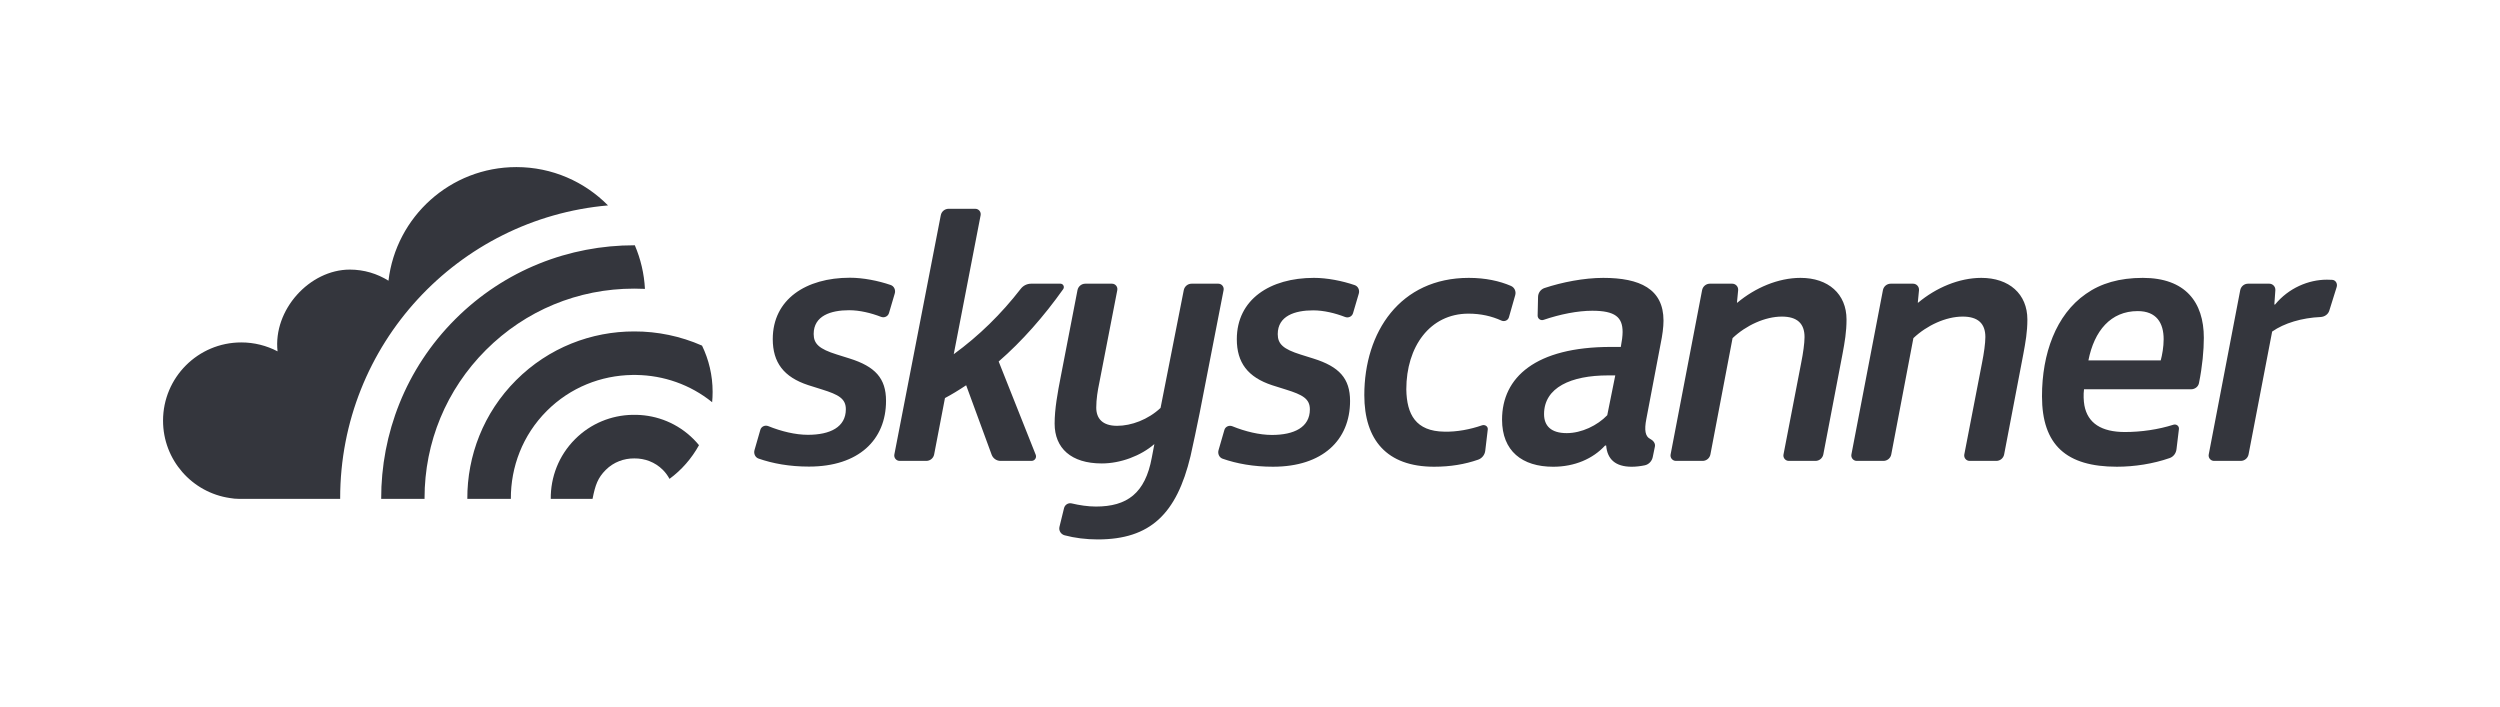
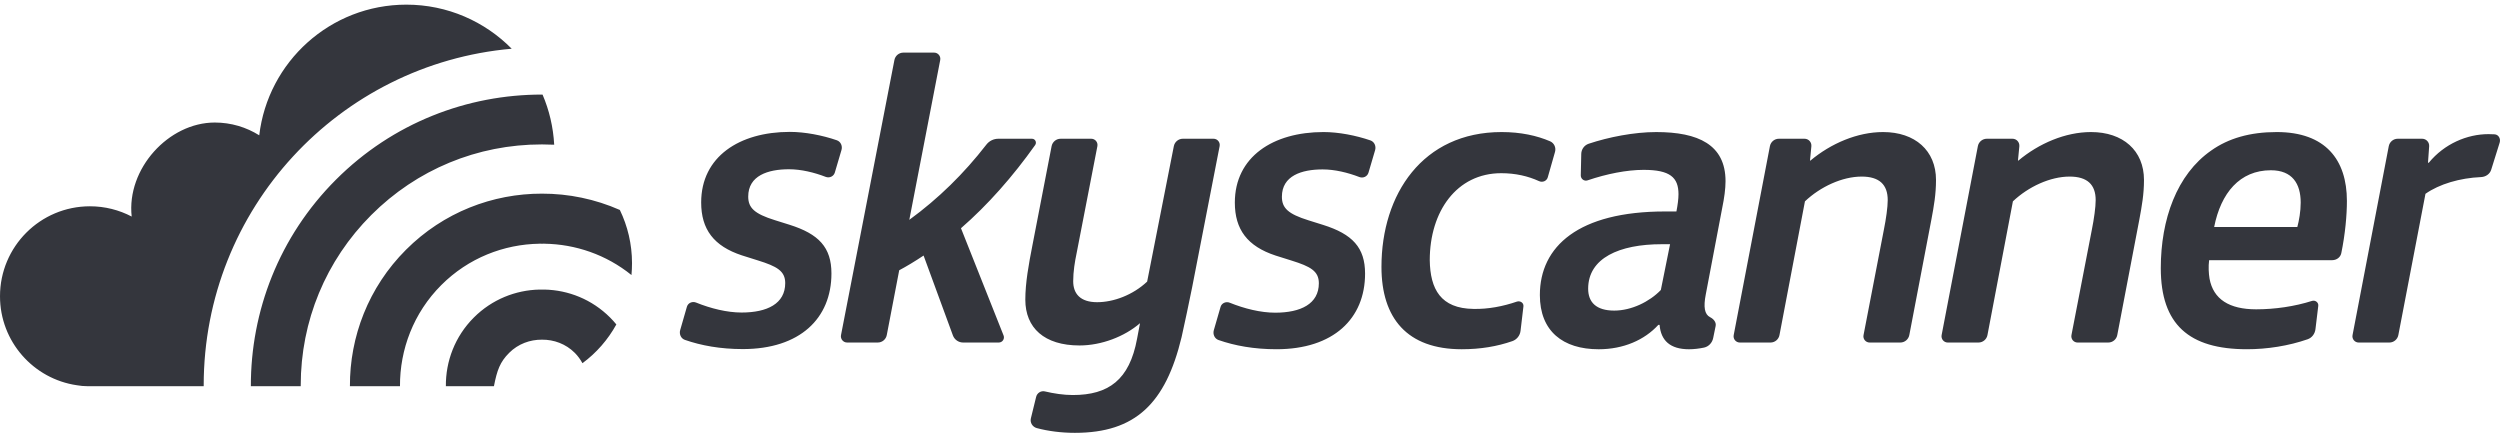
- <svg xmlns="http://www.w3.org/2000/svg" viewBox="0 0 368 104" enable-background="new 0 0 368 104">
+ <svg xmlns="http://www.w3.org/2000/svg" viewBox="0 0 320 56">
  <g fill="#34363D">
-     <path d="M130.858 46.085c-.145.492-.688.74-1.165.556-1.475-.569-3.144-.976-4.703-.976-2.687 0-5.218.809-5.218 3.497 0 1.452.809 2.205 3.391 3.013l1.882.59c3.765 1.181 5.379 2.904 5.379 6.237 0 5.752-4.035 9.68-11.345 9.68-2.874 0-5.331-.452-7.415-1.178-.507-.176-.75-.74-.6-1.256l.86-2.984c.144-.494.695-.729 1.173-.537 1.883.761 3.97 1.277 5.819 1.277 3.282 0 5.592-1.13 5.592-3.766 0-1.559-1.076-2.149-3.496-2.904l-2.044-.644c-3.605-1.183-5.218-3.335-5.218-6.776 0-5.862 4.896-9.032 11.349-9.032 1.94 0 4.159.434 6.008 1.069.511.173.757.74.601 1.255l-.85 2.879zM143.566 30.735c.501 0 .876.457.782.949l-3.957 20.455c3.73-2.72 6.988-5.917 9.864-9.627.366-.476.933-.753 1.533-.753h4.306c.414 0 .644.468.407.806-2.83 3.992-6.069 7.675-9.496 10.648l5.453 13.728c.17.434-.149.902-.612.902h-4.574c-.578 0-1.098-.365-1.3-.907l-3.753-10.226c-1.129.753-2.205 1.399-3.12 1.883l-1.593 8.3c-.106.548-.59.95-1.146.95h-3.931c-.5 0-.876-.458-.78-.95l6.836-35.21c.105-.551.588-.949 1.152-.949h3.929zM163.682 41.759c.504 0 .878.458.783.952l-2.665 13.731c-.215 1.021-.431 2.311-.431 3.55 0 1.612.915 2.689 3.066 2.689 2.098 0 4.569-.915 6.399-2.635l3.417-17.337c.109-.551.593-.95 1.152-.95h3.931c.5 0 .875.458.778.952l-3.523 18.087c-.431 2.096-.915 4.463-1.344 6.346-2.044 8.497-5.916 12.26-13.66 12.26-1.705 0-3.404-.213-4.88-.609-.542-.149-.886-.694-.753-1.245l.673-2.747c.12-.503.621-.822 1.124-.702 1.116.266 2.392.463 3.568.463 4.574 0 7.259-1.936 8.227-7.204l.379-1.992c-1.989 1.721-4.949 2.851-7.744 2.851-4.518 0-6.938-2.258-6.938-5.862 0-2.151.431-4.519.915-6.989l2.449-12.656c.109-.553.592-.952 1.151-.952h3.926zM199.165 46.105c-.146.492-.686.74-1.165.556-1.473-.569-3.145-.976-4.704-.976-2.686 0-5.213.809-5.213 3.497 0 1.452.803 2.205 3.385 3.013l1.883.59c3.763 1.181 5.378 2.904 5.378 6.237 0 5.752-4.034 9.68-11.345 9.68-2.869 0-5.331-.452-7.412-1.178-.508-.176-.751-.74-.604-1.256l.863-2.984c.142-.494.696-.729 1.174-.537 1.88.761 3.968 1.277 5.815 1.277 3.28 0 5.593-1.13 5.593-3.766 0-1.559-1.073-2.149-3.493-2.904l-2.048-.644c-3.601-1.183-5.213-3.335-5.213-6.776 0-5.862 4.893-9.032 11.348-9.032 1.941 0 4.157.434 6.008 1.069.505.173.752.74.598 1.255l-.848 2.879zM222.116 46.693c-.133.476-.667.7-1.119.492-1.415-.646-3.018-1.016-4.843-1.016-5.699 0-9.145 4.896-9.145 11.133.055 3.713 1.401 6.186 5.596 6.239 1.858.045 3.796-.33 5.549-.933.428-.146.897.154.846.603l-.37 3.133c-.069.607-.479 1.122-1.053 1.322-1.949.678-4.074 1.037-6.478 1.037-6.992 0-10.272-3.978-10.272-10.542 0-9.3 5.271-17.258 15.379-17.258 2.452 0 4.521.458 6.204 1.181.524.226.787.811.632 1.359l-.926 3.25zM226.401 43.696c.013-.585.387-1.106.941-1.295 2.575-.859 5.827-1.497 8.654-1.497 5.377 0 8.872 1.612 8.872 6.29 0 .968-.161 2.152-.428 3.441l-2.096 11.024c-.325 1.654-.164 2.58.551 2.942.439.221.806.643.707 1.125l-.316 1.548c-.122.598-.574 1.09-1.17 1.218-.609.127-1.287.213-1.925.213-2.423 0-3.603-1.13-3.763-3.12h-.162c-1.774 1.936-4.462 3.12-7.638 3.12-4.569 0-7.526-2.311-7.526-6.936 0-6.239 4.948-10.702 16.026-10.702h1.454c.158-.809.265-1.614.265-2.205 0-2.151-1.077-3.12-4.462-3.12-2.154 0-4.737.513-7.175 1.343-.433.152-.88-.183-.87-.641l.061-2.748zm10.295 11.563c-5.431 0-9.412 1.774-9.412 5.699 0 1.723 1.024 2.798 3.336 2.798 2.203 0 4.517-1.13 5.967-2.636l1.181-5.862h-1.072zM254.98 41.759c.52 0 .926.447.875.966l-.176 1.832h.052c2.635-2.205 6.025-3.654 9.304-3.654 4.088 0 6.774 2.364 6.774 6.13 0 1.827-.266 3.332-.588 5.053l-2.83 14.808c-.109.548-.591.95-1.149.95h-3.931c-.5 0-.88-.458-.779-.95l2.609-13.518c.271-1.343.487-2.851.487-3.763 0-1.989-1.077-3.011-3.336-3.011-2.472 0-5.27 1.287-7.259 3.17l-3.261 17.122c-.104.548-.588.95-1.145.95h-3.929c-.505 0-.883-.458-.785-.95l4.635-24.183c.106-.553.588-.952 1.146-.952h3.286zM281.601 41.759c.52 0 .92.447.875.966l-.178 1.832h.053c2.636-2.205 6.022-3.654 9.301-3.654 4.089 0 6.778 2.364 6.778 6.13 0 1.827-.271 3.332-.591 5.053l-2.83 14.808c-.106.548-.59.95-1.149.95h-3.931c-.503 0-.876-.458-.784-.95l2.617-13.518c.269-1.343.484-2.851.484-3.763 0-1.989-1.077-3.011-3.336-3.011-2.472 0-5.267 1.287-7.259 3.17l-3.258 17.122c-.104.548-.591.95-1.149.95h-3.931c-.502 0-.88-.458-.786-.95l4.639-24.183c.104-.553.588-.952 1.149-.952h3.286zM306.768 57.301c-.109.809-.056 1.721.053 2.367.484 2.635 2.526 3.925 5.968 3.925 2.402 0 4.923-.37 7.138-1.074.427-.136.867.191.811.636l-.359 2.976c-.069.582-.439 1.098-.995 1.292-2.436.851-5.191 1.279-7.779 1.279-7.42 0-11.024-3.173-11.024-10.377 0-6.24 2.042-11.992 6.454-15.058 2.205-1.561 4.947-2.364 8.388-2.364 6.239 0 8.981 3.545 8.981 8.819 0 1.816-.216 4.234-.718 6.681-.11.54-.612.899-1.162.899h-15.756zm11.29-4.247c.22-.809.431-1.989.431-3.12 0-2.42-1.074-4.141-3.816-4.141-3.979 0-6.401 2.904-7.26 7.26h10.645zM334.036 41.759c.52 0 .933.444.896.966l-.149 2.101h.106c1.992-2.42 4.897-3.657 7.638-3.657.303 0 .561.008.782.024.513.032.803.572.649 1.061l-1.088 3.479c-.173.556-.713.909-1.293.933-2.718.117-5.343.894-7.117 2.141l-3.473 18.087c-.108.548-.589.95-1.149.95h-3.93c-.5 0-.88-.458-.783-.95l4.637-24.183c.109-.553.588-.952 1.146-.952h3.128z" />
+     <path d="M106.858 22.085c-.145.492-.688.74-1.165.556-1.475-.569-3.144-.976-4.703-.976-2.687 0-5.218.809-5.218 3.497 0 1.452.809 2.205 3.391 3.013l1.882.59c3.765 1.181 5.379 2.904 5.379 6.237 0 5.752-4.035 9.68-11.345 9.68-2.874 0-5.331-.452-7.415-1.178-.507-.176-.75-.74-.6-1.256l.86-2.984c.144-.494.695-.729 1.173-.537 1.883.761 3.97 1.277 5.819 1.277 3.282 0 5.592-1.13 5.592-3.766 0-1.559-1.076-2.149-3.496-2.904l-2.044-.644c-3.605-1.183-5.218-3.335-5.218-6.776 0-5.862 4.896-9.032 11.349-9.032 1.94 0 4.159.434 6.008 1.069.511.173.757.74.601 1.255l-.85 2.879zm12.708-15.35c.501 0 .876.457.782.949l-3.957 20.455c3.73-2.72 6.988-5.917 9.864-9.627.366-.476.933-.753 1.533-.753h4.306c.414 0 .644.468.407.806-2.83 3.992-6.069 7.675-9.496 10.648l5.453 13.728c.17.434-.149.902-.612.902h-4.574c-.578 0-1.098-.365-1.3-.907l-3.753-10.226c-1.129.753-2.205 1.399-3.12 1.883l-1.593 8.3c-.106.548-.59.95-1.146.95h-3.931c-.5 0-.876-.458-.78-.95l6.836-35.21c.105-.551.588-.949 1.152-.949h3.929v.001zm20.116 11.024c.504 0 .878.458.783.952l-2.665 13.731c-.215 1.021-.431 2.311-.431 3.55 0 1.612.915 2.689 3.066 2.689 2.098 0 4.569-.915 6.399-2.635l3.417-17.337c.109-.551.593-.95 1.152-.95h3.931c.5 0 .875.458.778.952l-3.523 18.087c-.431 2.096-.915 4.463-1.344 6.346-2.044 8.497-5.916 12.26-13.66 12.26-1.705 0-3.404-.213-4.88-.609-.542-.149-.886-.694-.753-1.245l.673-2.747c.12-.503.621-.822 1.124-.702 1.116.266 2.392.463 3.568.463 4.574 0 7.259-1.936 8.227-7.204l.379-1.992c-1.989 1.721-4.949 2.851-7.744 2.851-4.518 0-6.938-2.258-6.938-5.862 0-2.151.431-4.519.915-6.989l2.449-12.656c.109-.553.592-.952 1.151-.952h3.926v-.001zm35.483 4.346c-.146.492-.686.74-1.165.556-1.473-.569-3.145-.976-4.704-.976-2.686 0-5.213.809-5.213 3.497 0 1.452.803 2.205 3.385 3.013l1.883.59c3.763 1.181 5.378 2.904 5.378 6.237 0 5.752-4.034 9.68-11.345 9.68-2.869 0-5.331-.452-7.412-1.178-.508-.176-.751-.74-.604-1.256l.863-2.984c.142-.494.696-.729 1.174-.537 1.88.761 3.968 1.277 5.815 1.277 3.28 0 5.593-1.13 5.593-3.766 0-1.559-1.073-2.149-3.493-2.904l-2.048-.644c-3.601-1.183-5.213-3.335-5.213-6.776 0-5.862 4.893-9.032 11.348-9.032 1.941 0 4.157.434 6.008 1.069.505.173.752.74.598 1.255l-.848 2.879zm22.951.588c-.133.476-.667.7-1.119.492-1.415-.646-3.018-1.016-4.843-1.016-5.699 0-9.145 4.896-9.145 11.133.055 3.713 1.401 6.186 5.596 6.239 1.858.045 3.796-.33 5.549-.933.428-.146.897.154.846.603l-.37 3.133c-.069.607-.479 1.122-1.053 1.322-1.949.678-4.074 1.037-6.478 1.037-6.992 0-10.272-3.978-10.272-10.542 0-9.3 5.271-17.258 15.379-17.258 2.452 0 4.521.458 6.204 1.181.524.226.787.811.632 1.359l-.926 3.25zm4.285-2.997c.013-.585.387-1.106.941-1.295 2.575-.859 5.827-1.497 8.654-1.497 5.377 0 8.872 1.612 8.872 6.29 0 .968-.161 2.152-.428 3.441l-2.096 11.024c-.325 1.654-.164 2.58.551 2.942.439.221.806.643.707 1.125l-.316 1.548c-.122.598-.574 1.09-1.17 1.218-.609.127-1.287.213-1.925.213-2.423 0-3.603-1.13-3.763-3.12h-.162c-1.774 1.936-4.462 3.12-7.638 3.12-4.569 0-7.526-2.311-7.526-6.936 0-6.239 4.948-10.702 16.026-10.702h1.454c.158-.809.265-1.614.265-2.205 0-2.151-1.077-3.12-4.462-3.12-2.154 0-4.737.513-7.175 1.343-.433.152-.88-.183-.87-.641l.061-2.748zm10.295 11.563c-5.431 0-9.412 1.774-9.412 5.699 0 1.723 1.024 2.798 3.336 2.798 2.203 0 4.517-1.13 5.967-2.636l1.181-5.862h-1.072v.001zm18.284-13.5c.52 0 .926.447.875.966l-.176 1.832h.052c2.635-2.205 6.025-3.654 9.304-3.654 4.088 0 6.774 2.364 6.774 6.13 0 1.827-.266 3.332-.588 5.053l-2.83 14.808c-.109.548-.591.95-1.149.95h-3.931c-.5 0-.88-.458-.779-.95l2.609-13.518c.271-1.343.487-2.851.487-3.763 0-1.989-1.077-3.011-3.336-3.011-2.472 0-5.27 1.287-7.259 3.17l-3.261 17.122c-.104.548-.588.95-1.145.95h-3.929c-.505 0-.883-.458-.785-.95l4.635-24.183c.106-.553.588-.952 1.146-.952h3.286zm26.621 0c.52 0 .92.447.875.966l-.178 1.832h.053c2.636-2.205 6.022-3.654 9.301-3.654 4.089 0 6.778 2.364 6.778 6.13 0 1.827-.271 3.332-.591 5.053l-2.83 14.808c-.106.548-.59.95-1.149.95h-3.931c-.503 0-.876-.458-.784-.95l2.617-13.518c.269-1.343.484-2.851.484-3.763 0-1.989-1.077-3.011-3.336-3.011-2.472 0-5.267 1.287-7.259 3.17l-3.258 17.122c-.104.548-.591.95-1.149.95h-3.931c-.502 0-.88-.458-.786-.95l4.639-24.183c.104-.553.588-.952 1.149-.952h3.286zm25.167 15.542c-.109.809-.056 1.721.053 2.367.484 2.635 2.526 3.925 5.968 3.925 2.402 0 4.923-.37 7.138-1.074.427-.136.867.191.811.636l-.359 2.976c-.069.582-.439 1.098-.995 1.292-2.436.851-5.191 1.279-7.779 1.279-7.42 0-11.024-3.173-11.024-10.377 0-6.24 2.042-11.992 6.454-15.058 2.205-1.561 4.947-2.364 8.388-2.364 6.239 0 8.981 3.545 8.981 8.819 0 1.816-.216 4.234-.718 6.681-.11.54-.612.899-1.162.899h-15.756v-.001zm11.29-4.247c.22-.809.431-1.989.431-3.12 0-2.42-1.074-4.141-3.816-4.141-3.979 0-6.401 2.904-7.26 7.26h10.645v.001zm15.978-11.295c.52 0 .933.444.896.966l-.149 2.101h.106c1.992-2.42 4.897-3.657 7.638-3.657.303 0 .561.008.782.024.513.032.803.572.649 1.061l-1.088 3.479c-.173.556-.713.909-1.293.933-2.718.117-5.343.894-7.117 2.141l-3.473 18.087c-.108.548-.589.95-1.149.95h-3.93c-.5 0-.88-.458-.783-.95l4.637-24.183c.109-.553.588-.952 1.146-.952h3.128zM43.005 22.995c7.277-7.279 16.823-10.898 26.367-10.889l.075.002c.849 1.987 1.368 4.148 1.49 6.415-.506-.025-1.014-.037-1.524-.037l-.041.002-.04-.002c-8.238 0-15.981 3.21-21.805 9.032-5.824 5.825-9.034 13.569-9.034 21.806l.004.109h-6.387c-.025-9.565 3.595-19.14 10.895-26.438zm37.823 12.211c.046-.501.07-1.008.07-1.521 0-2.442-.561-4.75-1.557-6.81-3.165-1.395-6.566-2.095-9.969-2.088-6.3-.012-12.599 2.374-17.403 7.179-4.819 4.818-7.209 11.148-7.179 17.467h6.408c-.026-4.688 1.725-9.382 5.292-12.948 3.469-3.469 8.005-5.221 12.559-5.289v-.004l.323.003.323-.003v.004c3.954.059 7.892 1.39 11.133 4.01zm-63.972-7.486l-.004-.026.004.026zm61.24 12.927c-2.329-2.329-5.353-3.517-8.401-3.582v.002l-.323-.002-.323.002v-.002c-3.046.066-6.072 1.253-8.4 3.582-2.423 2.425-3.609 5.608-3.578 8.787h6.152c.403-2.055.775-3.094 1.947-4.267 1.159-1.158 2.683-1.701 4.202-1.689 1.518-.013 3.046.53 4.202 1.689.401.402.721.85.978 1.323 1.782-1.31 3.259-3.003 4.341-4.961-.248-.303-.514-.598-.797-.882zm-52.023 8.677c0-22.599 17.33-41.146 39.425-43.087-3.437-3.481-8.207-5.642-13.485-5.642-9.716 0-17.722 7.309-18.829 16.725-1.649-1.034-3.599-1.636-5.69-1.636-5.921 0-11.314 5.926-10.638 12.035-1.597-.838-3.415-1.314-5.344-1.314-6.358 0-11.512 5.155-11.512 11.514 0 5.794 4.278 10.587 9.848 11.393.437.078.885.121 1.344.121h14.882l-.001-.109zm-9.234-21.752l.013.121-.013-.121z" />
  </g>
-   <path d="M67.005 46.995c7.277-7.279 16.823-10.898 26.367-10.889l.075.002c.849 1.987 1.368 4.148 1.49 6.415-.506-.025-1.014-.037-1.524-.037l-.041.002-.04-.002c-8.238 0-15.981 3.21-21.805 9.032-5.824 5.825-9.034 13.569-9.034 21.806l.004.109h-6.387c-.025-9.565 3.595-19.14 10.895-26.438zm37.823 12.211c.046-.501.07-1.008.07-1.521 0-2.442-.561-4.75-1.557-6.81-3.165-1.395-6.566-2.095-9.969-2.088-6.3-.012-12.599 2.374-17.403 7.179-4.819 4.818-7.209 11.148-7.179 17.467h6.408c-.026-4.688 1.725-9.382 5.292-12.948 3.469-3.469 8.005-5.221 12.559-5.289v-.004l.323.003.323-.003v.004c3.954.059 7.892 1.39 11.133 4.01zm-63.972-7.486l-.004-.026.004.026zm61.24 12.927c-2.329-2.329-5.353-3.517-8.401-3.582v.002l-.323-.002-.323.002v-.002c-3.046.066-6.072 1.253-8.4 3.582-2.423 2.425-3.609 5.608-3.578 8.787h6.152c.403-2.055.775-3.094 1.947-4.267 1.159-1.158 2.683-1.701 4.202-1.689 1.518-.013 3.046.53 4.202 1.689.401.402.721.85.978 1.323 1.782-1.31 3.259-3.003 4.341-4.961-.248-.303-.514-.598-.797-.882zm-52.023 8.677c0-22.599 17.33-41.146 39.425-43.087-3.437-3.481-8.207-5.642-13.485-5.642-9.716 0-17.722 7.309-18.829 16.725-1.649-1.034-3.599-1.636-5.69-1.636-5.921 0-11.314 5.926-10.638 12.035-1.597-.838-3.415-1.314-5.344-1.314-6.358 0-11.512 5.155-11.512 11.514 0 5.794 4.278 10.587 9.848 11.393.437.078.885.121 1.344.121h14.882l-.001-.109zm-9.234-21.752l.013.121-.013-.121zm0 0z" fill="#34363D" />
</svg>
